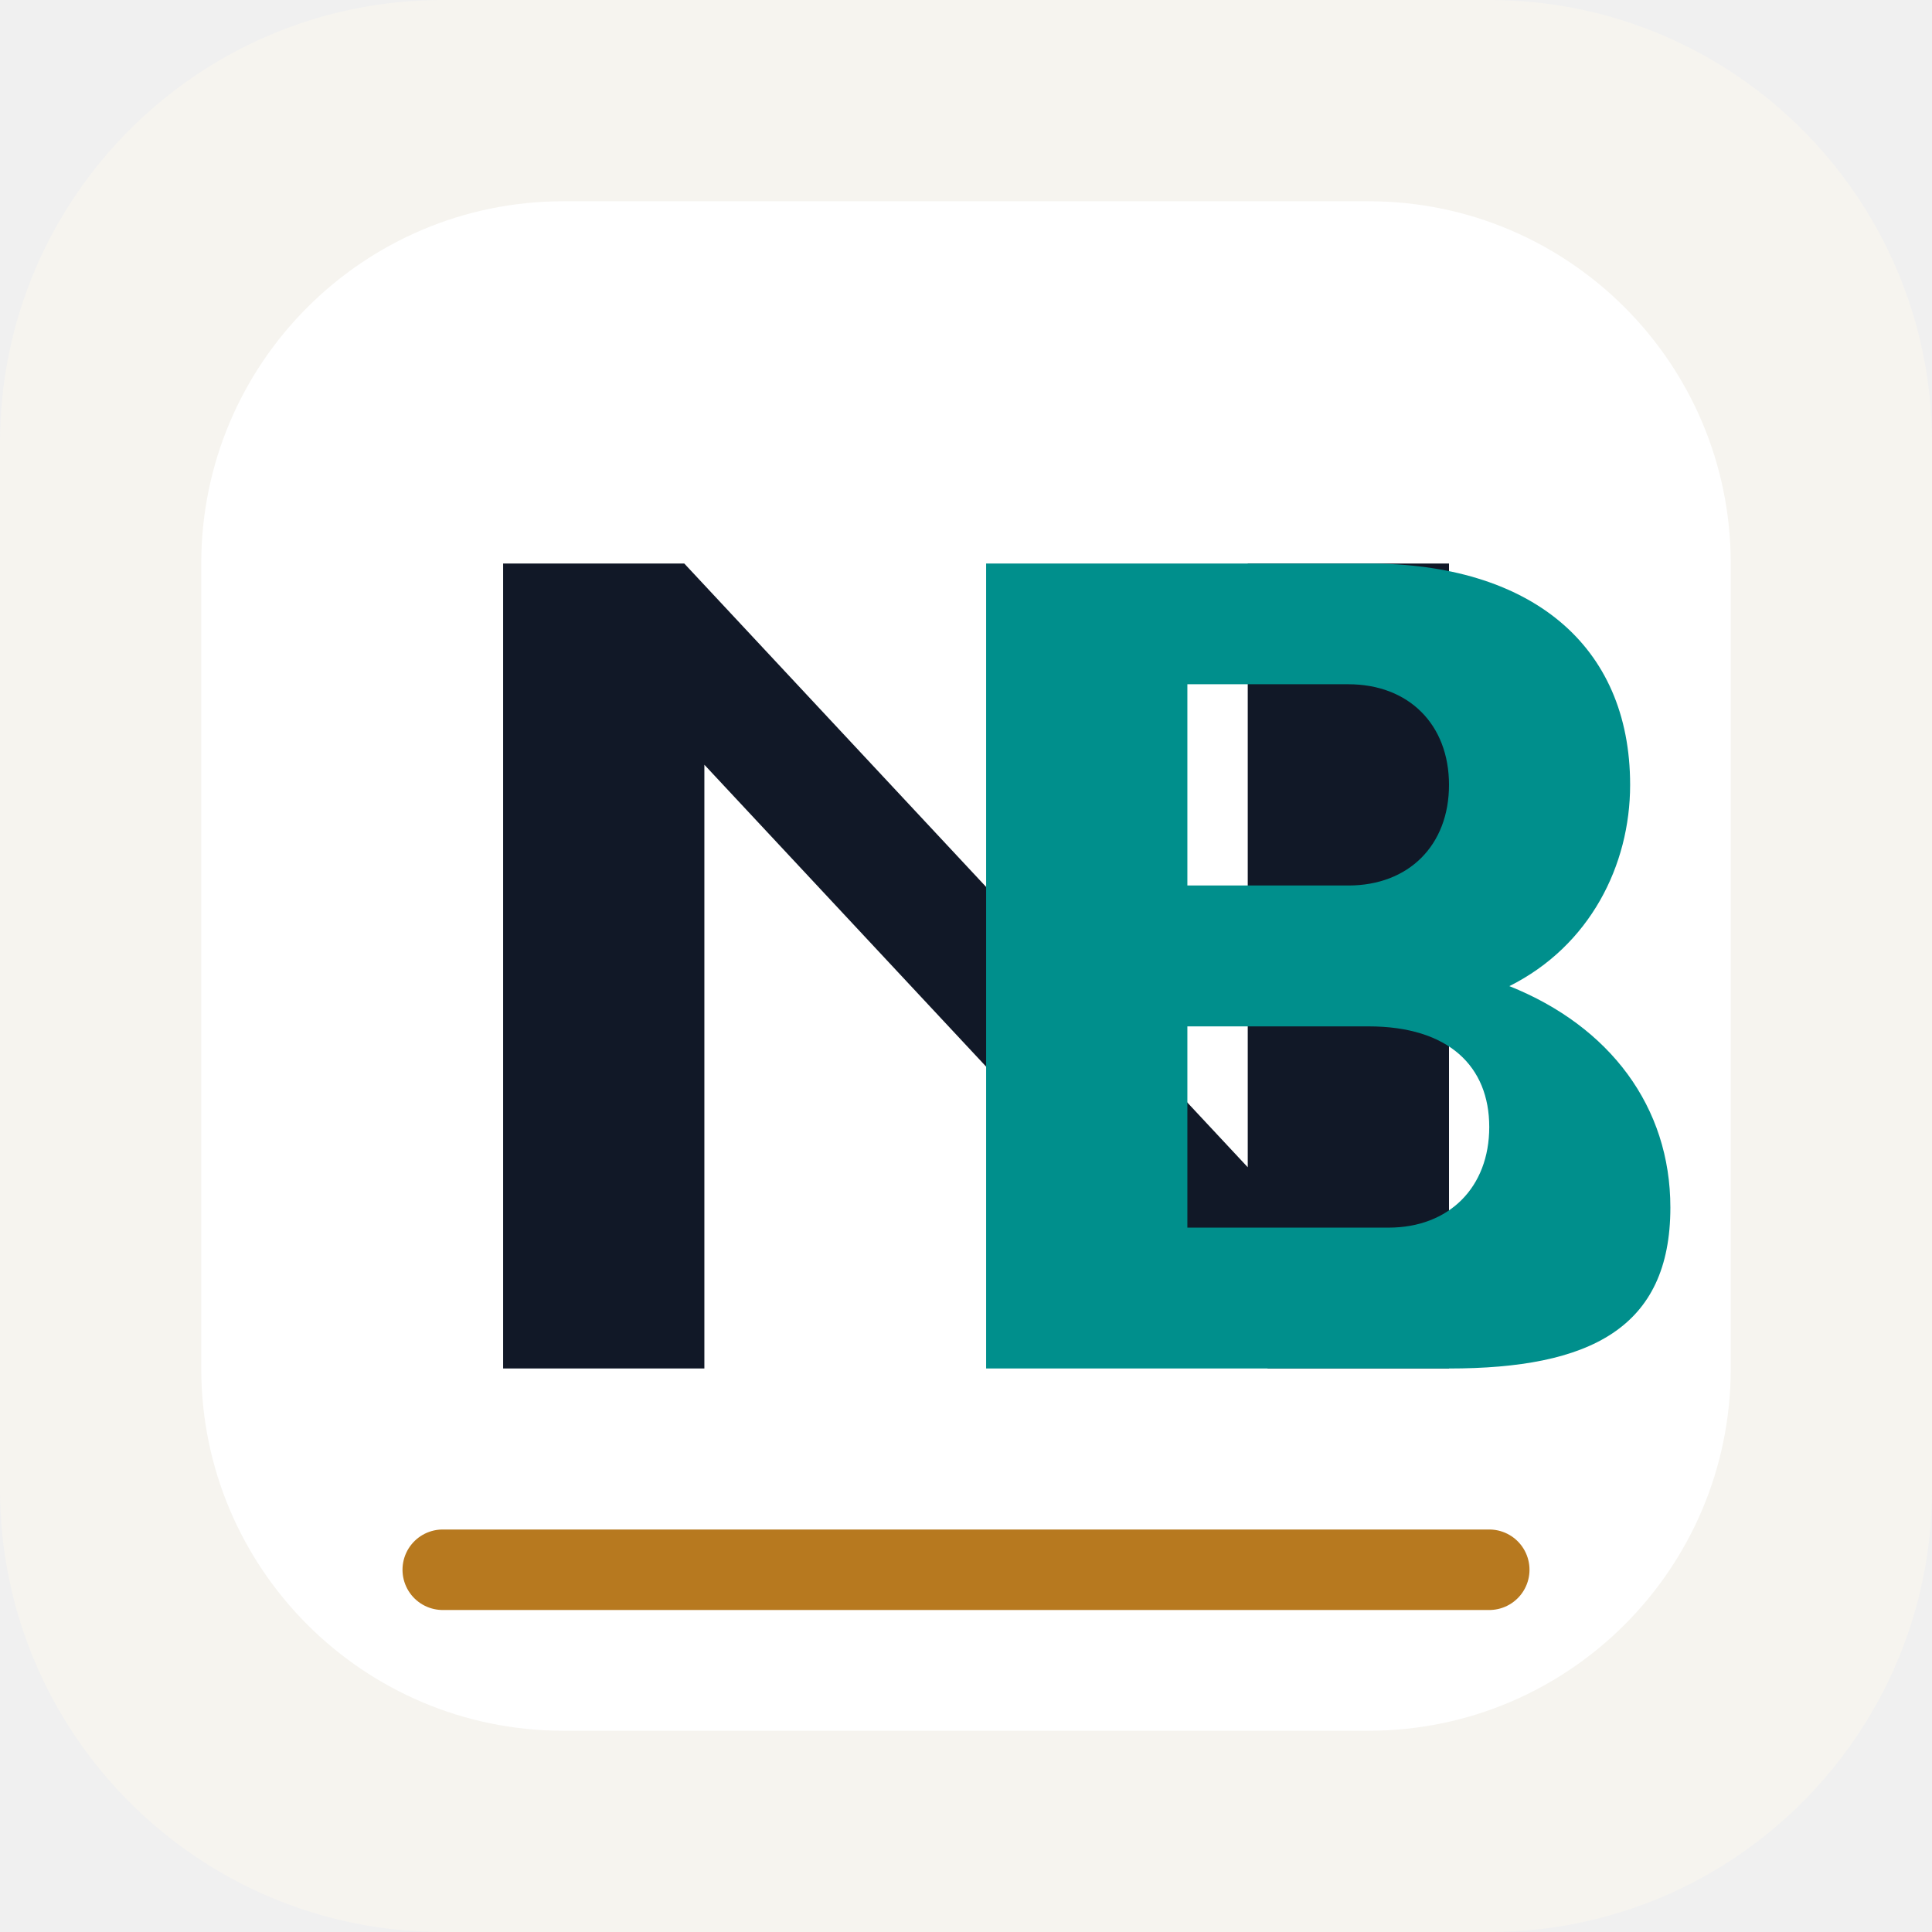
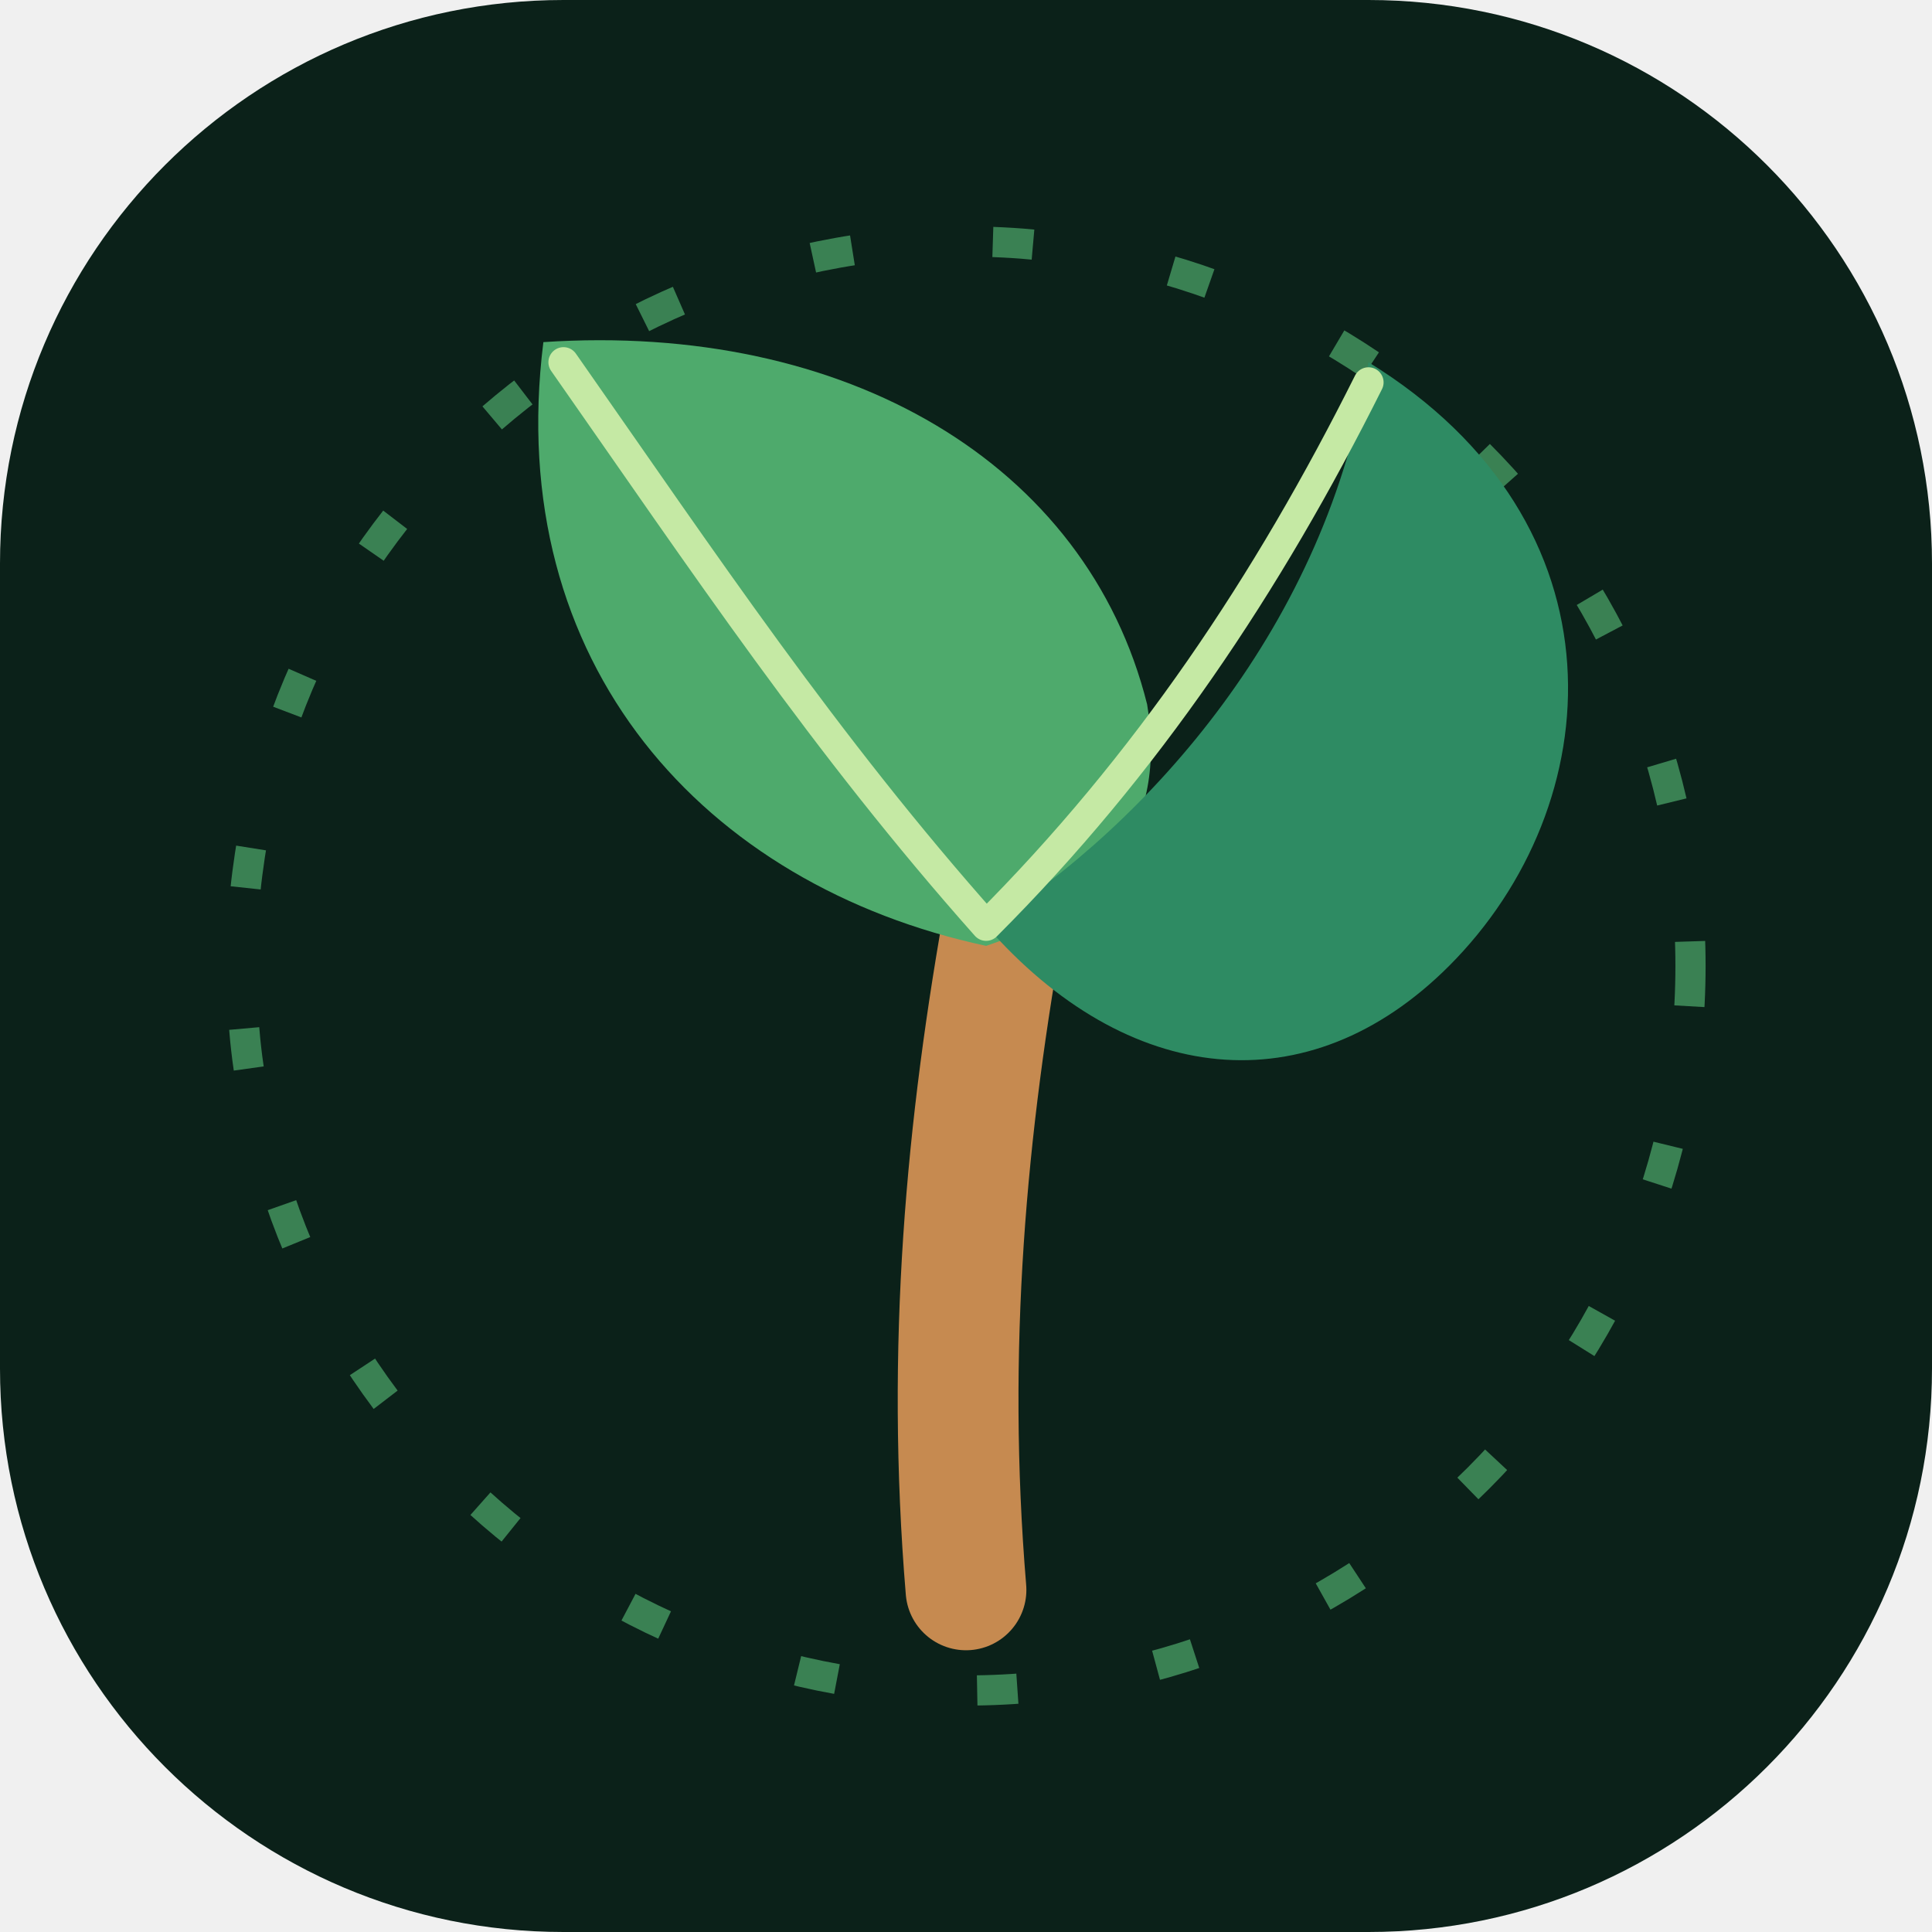
<svg xmlns="http://www.w3.org/2000/svg" width="96" height="96" viewBox="0 0 96 96" fill="none">
-   <rect width="96" height="96" rx="22" fill="#F6F4EF" />
-   <rect x="10" y="10" width="76" height="76" rx="18" fill="#FFFFFF" />
-   <path d="M25 68V28h9l28 30V28h10v40h-9L35 38v30H25Z" fill="#111827" />
-   <path d="M49 68V28h19c8 0 13 4 13 11 0 4-2 8-6 10 5 2 8 6 8 11 0 6-4 8-11 8H49Zm10-24h8c3 0 5-2 5-5s-2-5-5-5h-8v10Zm0 17h10c3 0 5-2 5-5s-2-5-6-5h-9v10Z" fill="#008F8C" />
-   <path d="M22 78H74" stroke="#B7791F" stroke-width="4" stroke-linecap="round" />
+   <rect width="96" height="96" rx="28" fill="#0B2119" />
+   <circle cx="48" cy="48" r="36" stroke="#4EAA6C" stroke-width="1.5" stroke-dasharray="2 7" opacity=".7" />
+   <path d="M48 79C47 67 48 56 50 45" stroke="#C68A50" stroke-width="6" stroke-linecap="round" />
+   <path d="M49 47C35 44 25 33 27 17C42 16 54 23 57 35C58 41 55 45 49 47Z" fill="#4EAA6C" />
+   <path d="M49 46C57 41 66 31 68 18C81 26 80 40 72 48C65 55 56 54 49 46Z" fill="#2E8B63" />
+   <path d="M49 46C41 37 35 28 28 18M49 46C57 38 63 29 68 19" stroke="#C5E9A4" stroke-width="1.5" stroke-linecap="round" />
</svg>
